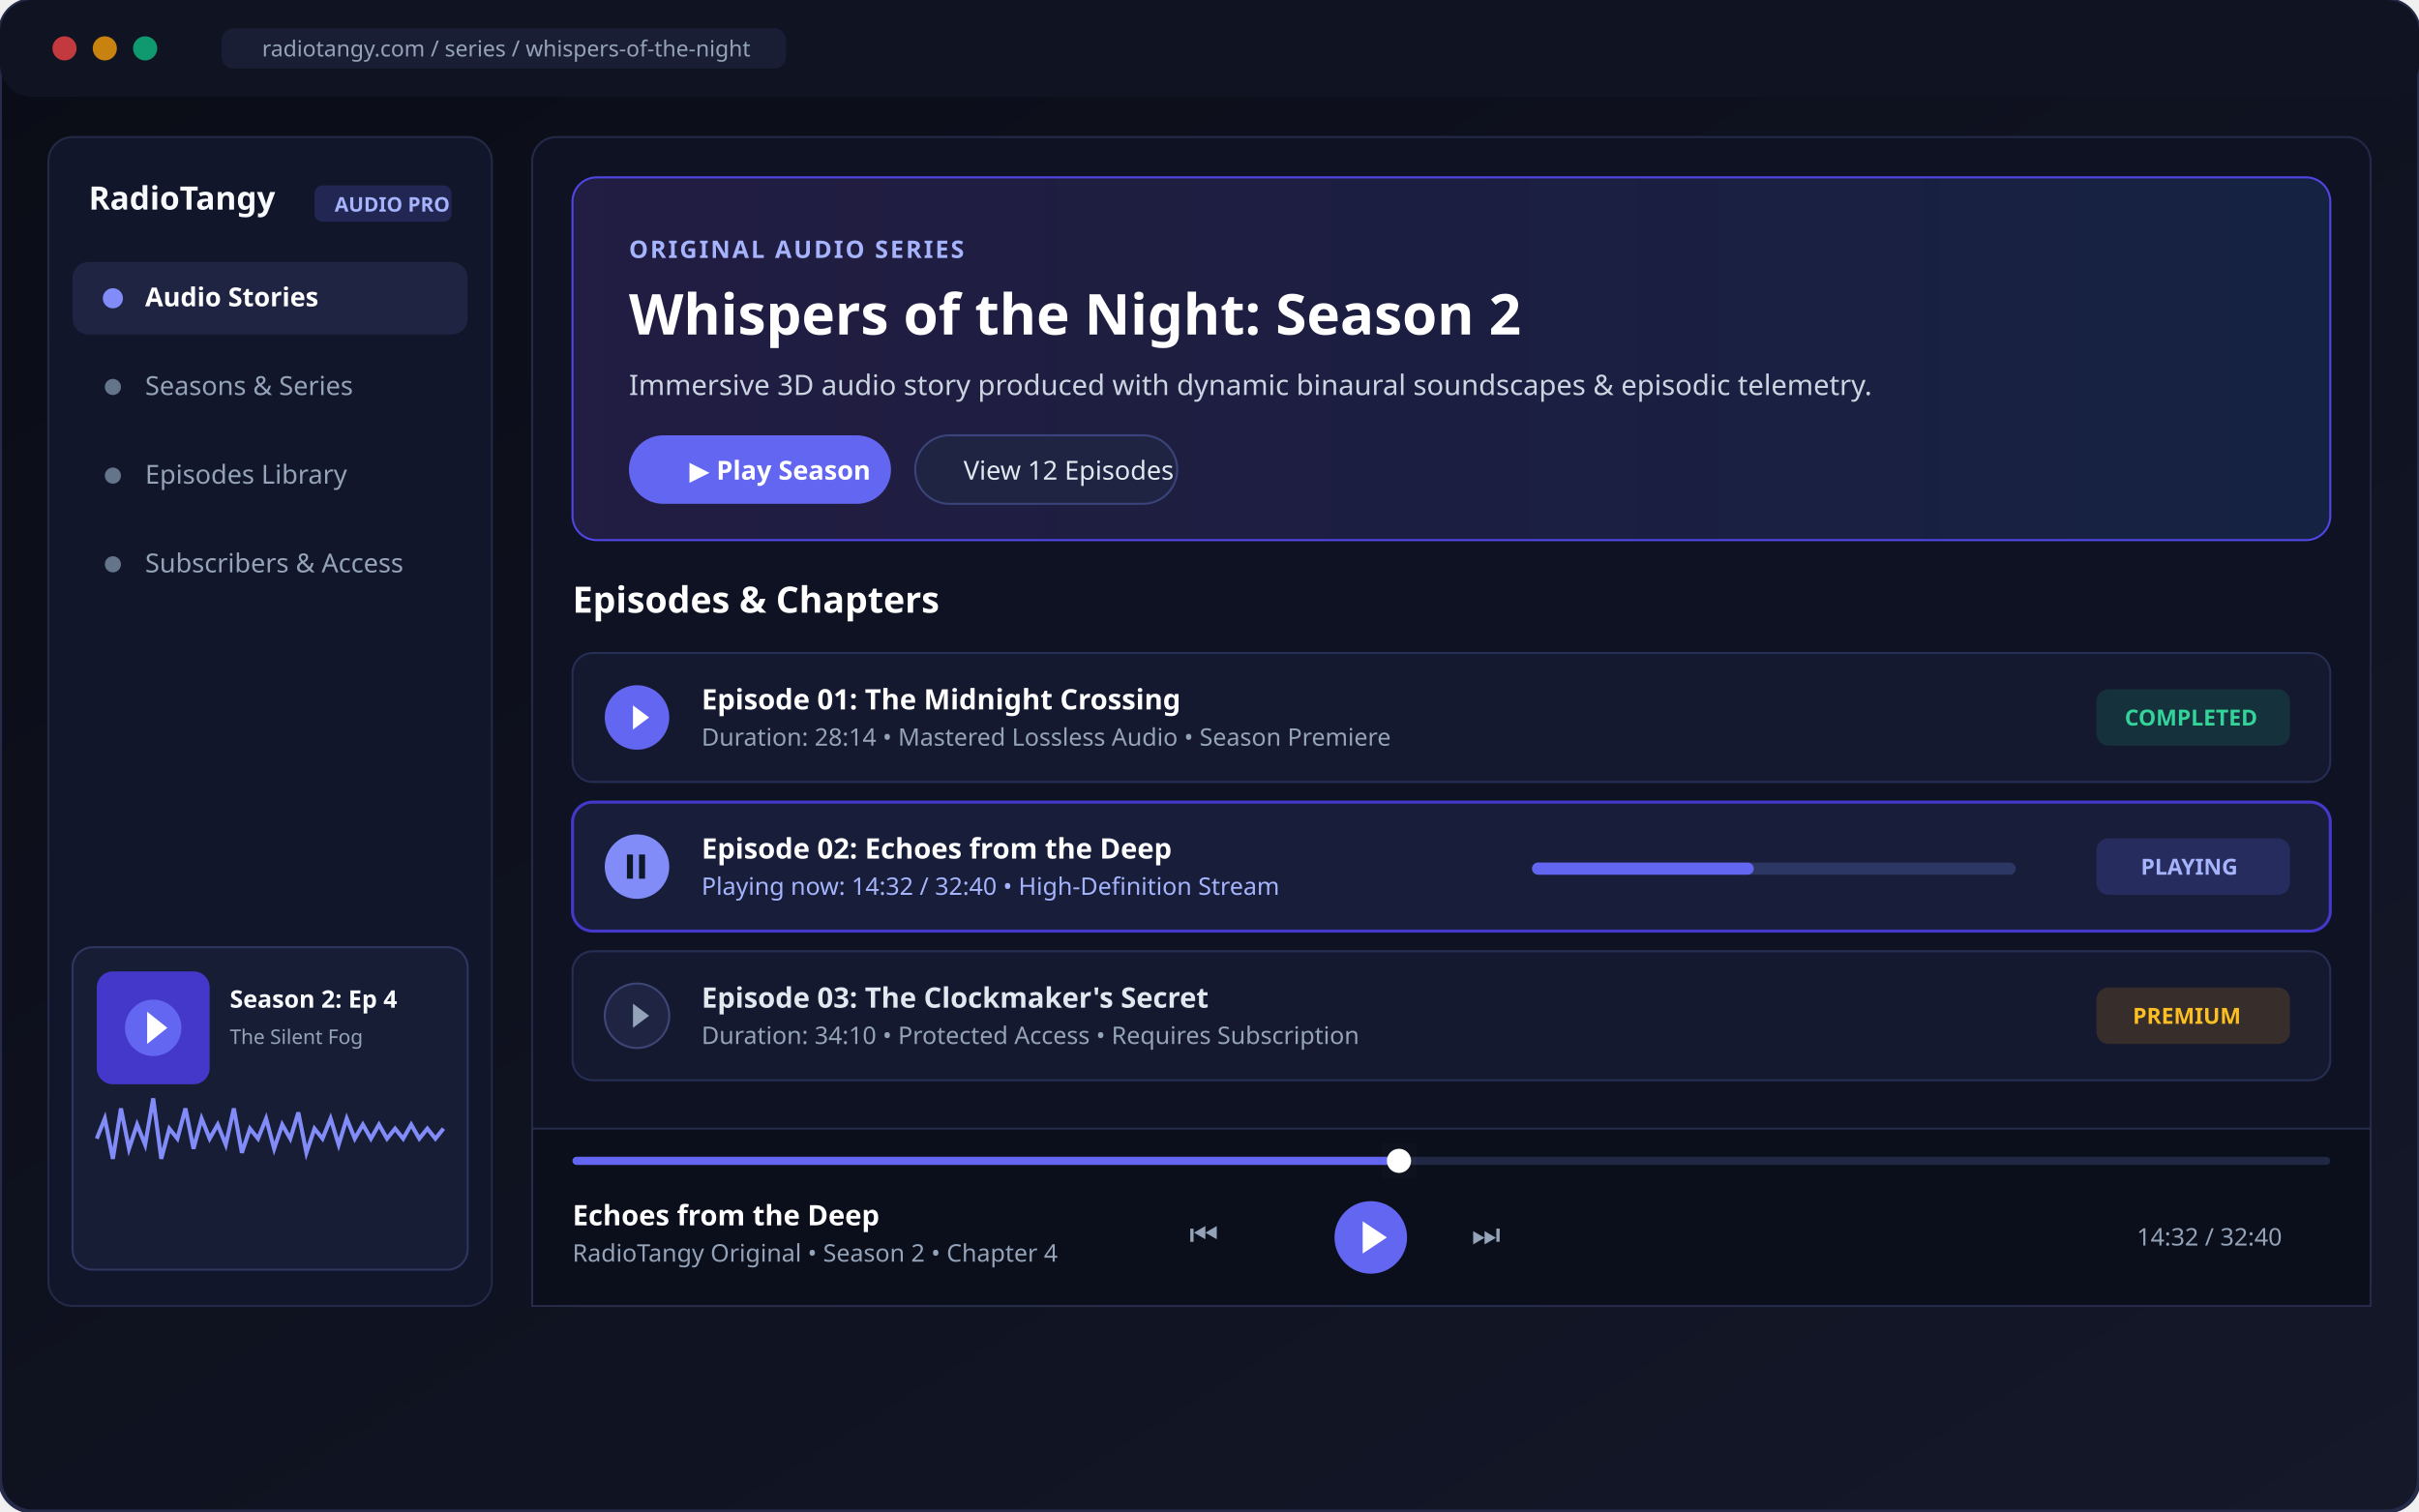
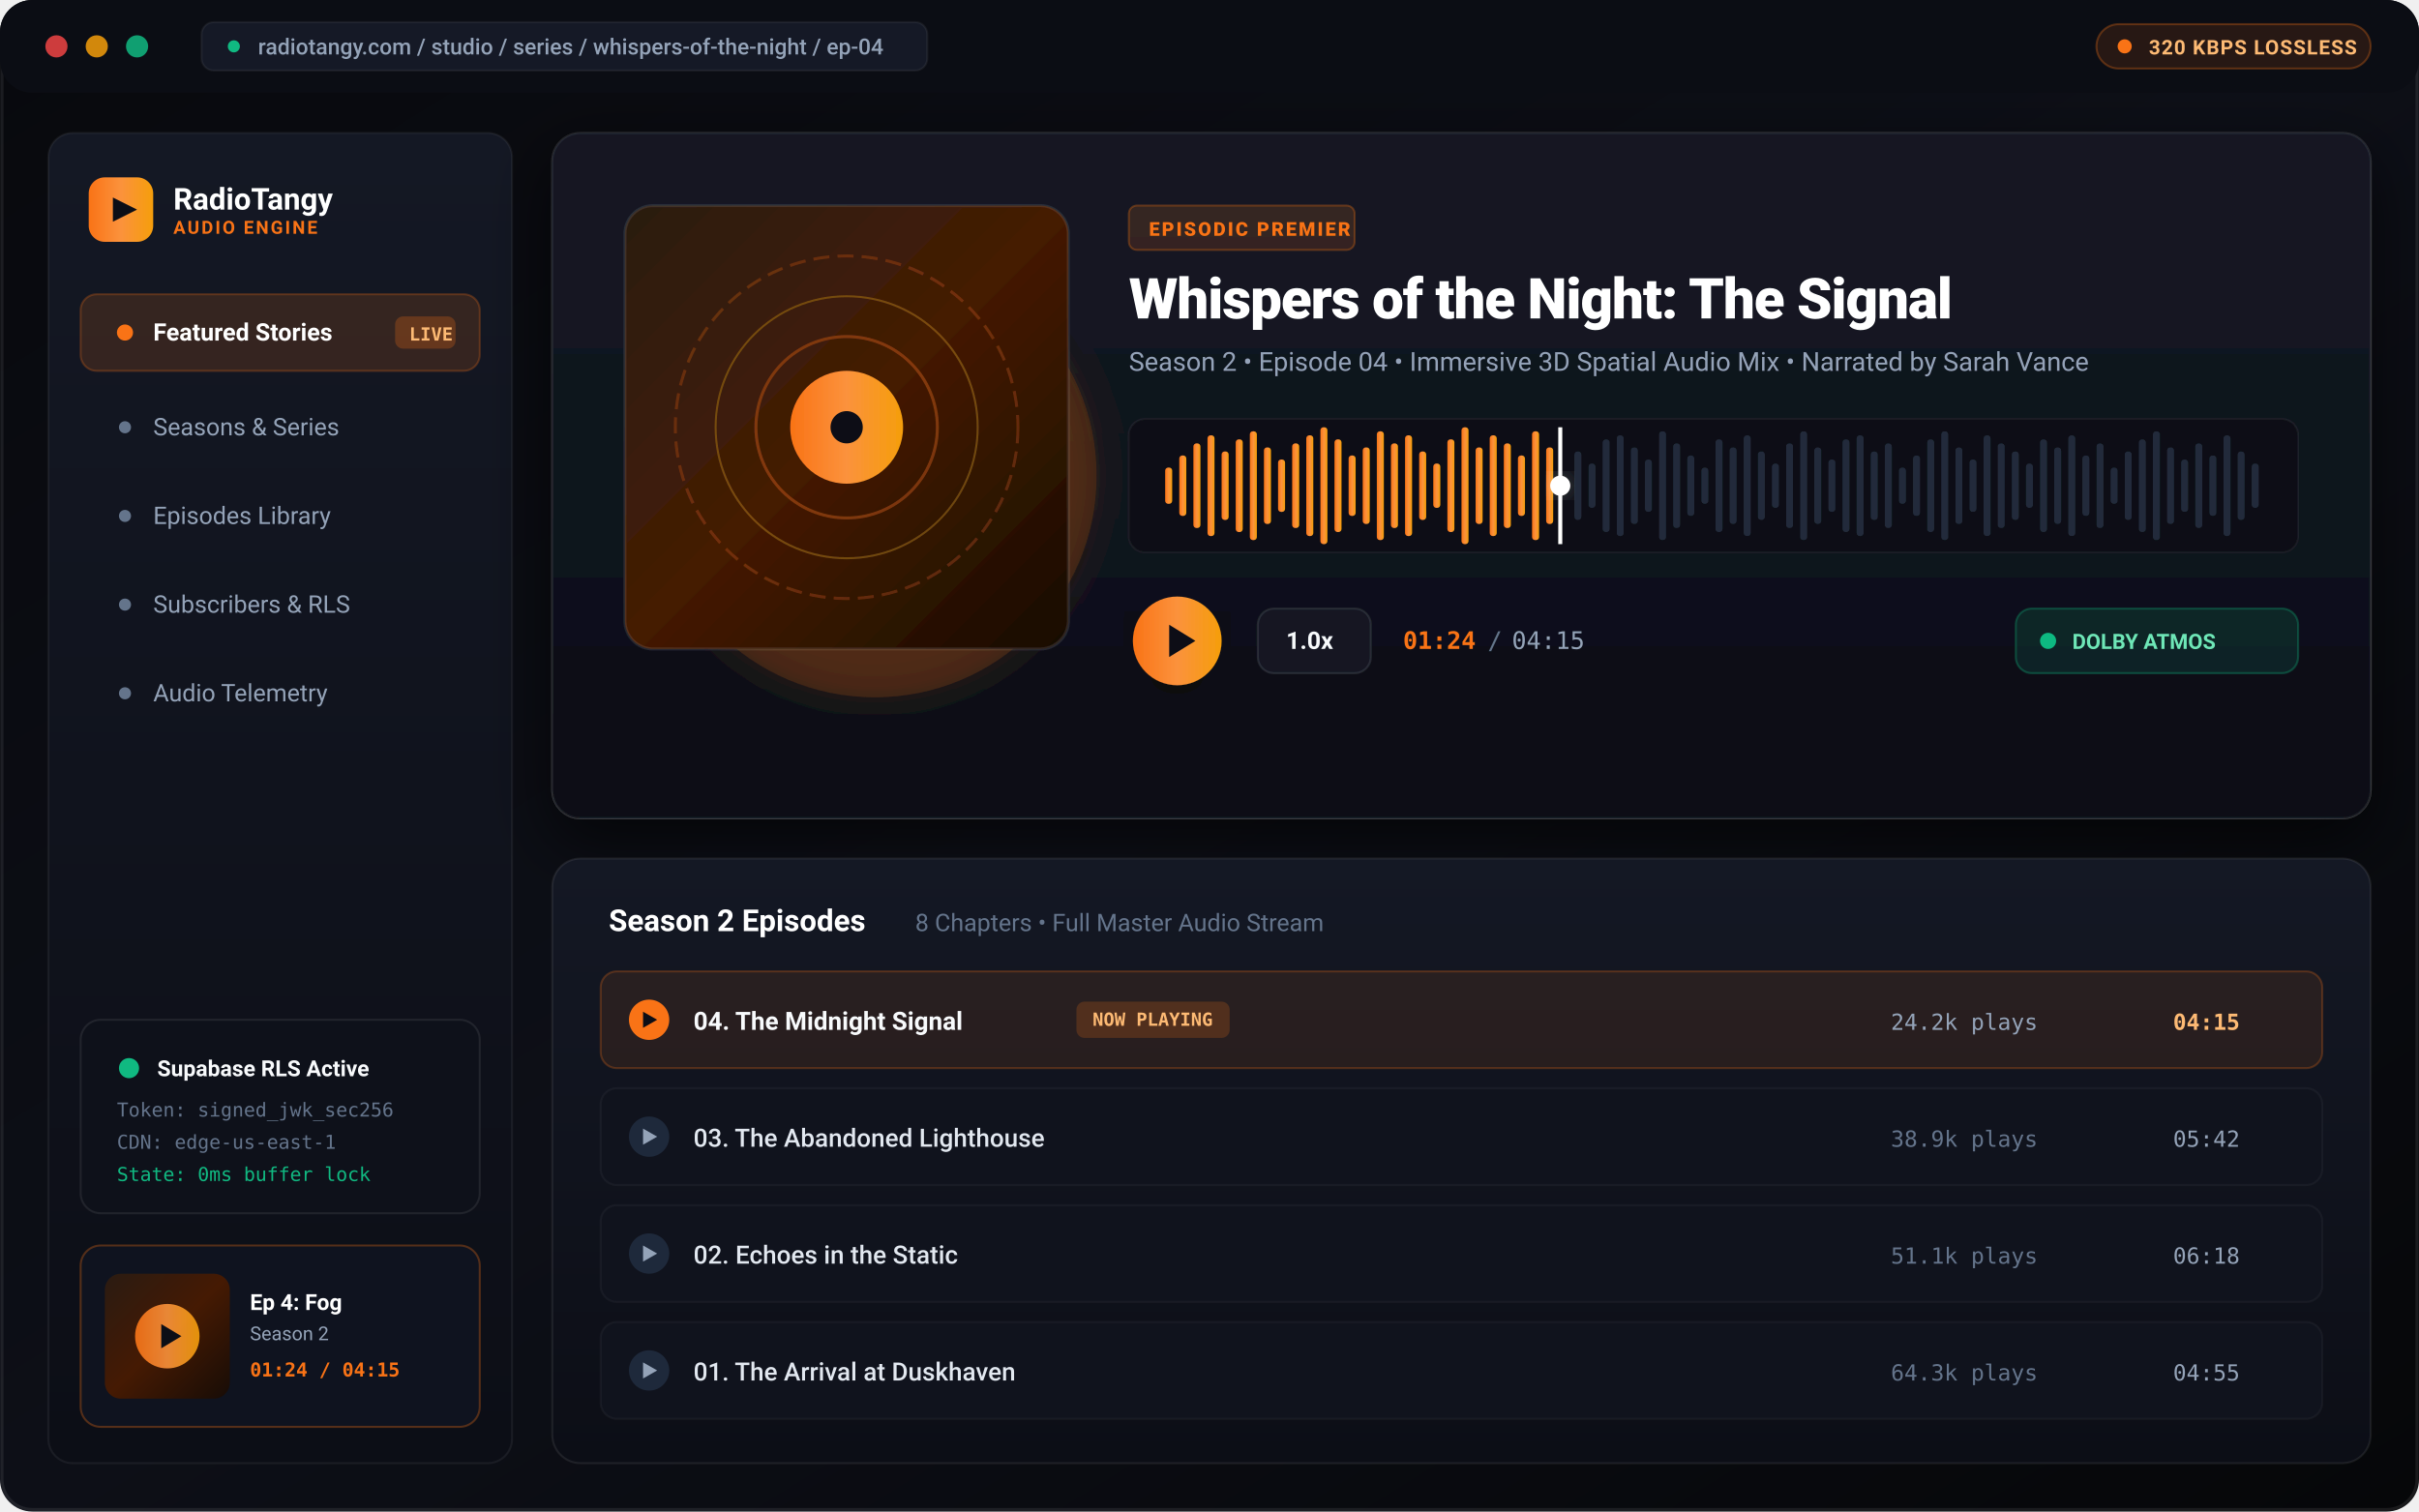
<svg xmlns="http://www.w3.org/2000/svg" viewBox="0 0 1200 750" width="100%" height="100%">
  <defs>
    <linearGradient id="rt-bg" x1="0%" y1="0%" x2="100%" y2="100%">
-       <stop offset="0%" stop-color="#0a0c16" />
-       <stop offset="100%" stop-color="#141829" />
-     </linearGradient>
-     <linearGradient id="rt-accent" x1="0%" y1="0%" x2="100%" y2="0%">
-       <stop offset="0%" stop-color="#8b5cf6" />
-       <stop offset="50%" stop-color="#6366f1" />
-       <stop offset="100%" stop-color="#3b82f6" />
-     </linearGradient>
-     <filter id="rt-glow" x="-20%" y="-20%" width="140%" height="140%">
-       <feGaussianBlur stdDeviation="16" result="blur" />
+       <stop offset="0%" stop-color="#08090d" />
+       <stop offset="50%" stop-color="#0d0f17" />
+       <stop offset="100%" stop-color="#060709" />
+     </linearGradient>
+     <linearGradient id="amber-glow" x1="0%" y1="0%" x2="100%" y2="0%">
+       <stop offset="0%" stop-color="#f97316" />
+       <stop offset="50%" stop-color="#fb923c" />
+       <stop offset="100%" stop-color="#f59e0b" />
+     </linearGradient>
+     <linearGradient id="card-surface" x1="0%" y1="0%" x2="0%" y2="100%">
+       <stop offset="0%" stop-color="#141824" />
+       <stop offset="100%" stop-color="#0c0e16" />
+     </linearGradient>
+     <linearGradient id="album-art" x1="0%" y1="0%" x2="100%" y2="100%">
+       <stop offset="0%" stop-color="#2a1b12" />
+       <stop offset="50%" stop-color="#451a03" />
+       <stop offset="100%" stop-color="#170c06" />
+     </linearGradient>
+     <filter id="soft-shadow" x="-10%" y="-10%" width="120%" height="120%">
+       <feDropShadow dx="0" dy="12" stdDeviation="16" flood-color="#000000" flood-opacity="0.65" />
+     </filter>
+     <filter id="amber-bloom" x="-20%" y="-20%" width="140%" height="140%">
+       <feGaussianBlur stdDeviation="8" result="blur" />
      <feComposite in="SourceGraphic" in2="blur" operator="over" />
    </filter>
  </defs>
  <rect width="1200" height="750" fill="url(#rt-bg)" rx="16" />
-   <rect width="1200" height="750" fill="none" stroke="#252b48" stroke-width="2" rx="16" />
-   <rect x="0" y="0" width="1200" height="48" fill="#101322" rx="16" />
-   <circle cx="32" cy="24" r="6" fill="#ef4444" opacity="0.8" />
-   <circle cx="52" cy="24" r="6" fill="#f59e0b" opacity="0.8" />
-   <circle cx="72" cy="24" r="6" fill="#10b981" opacity="0.8" />
-   <rect x="110" y="14" width="280" height="20" rx="6" fill="#1a1e35" />
-   <text x="130" y="28" fill="#94a3b8" font-family="system-ui, sans-serif" font-size="11" font-weight="500">radiotangy.com / series / whispers-of-the-night</text>
-   <rect x="24" y="68" width="220" height="580" rx="12" fill="#12162a" stroke="#232946" stroke-width="1" />
-   <text x="44" y="104" fill="#f8fafc" font-family="system-ui, sans-serif" font-size="16" font-weight="700">RadioTangy</text>
-   <rect x="156" y="92" width="68" height="18" rx="4" fill="#6366f1" opacity="0.2" />
-   <text x="166" y="105" fill="#a5b4fc" font-family="system-ui, sans-serif" font-size="10" font-weight="600">AUDIO PRO</text>
-   <rect x="36" y="130" width="196" height="36" rx="8" fill="#1e2442" />
-   <circle cx="56" cy="148" r="5" fill="#818cf8" />
-   <text x="72" y="152" fill="#ffffff" font-family="system-ui, sans-serif" font-size="13" font-weight="600">Audio Stories</text>
-   <rect x="36" y="174" width="196" height="36" rx="8" fill="transparent" />
-   <circle cx="56" cy="192" r="4" fill="#64748b" />
-   <text x="72" y="196" fill="#94a3b8" font-family="system-ui, sans-serif" font-size="13">Seasons &amp; Series</text>
-   <rect x="36" y="218" width="196" height="36" rx="8" fill="transparent" />
-   <circle cx="56" cy="236" r="4" fill="#64748b" />
-   <text x="72" y="240" fill="#94a3b8" font-family="system-ui, sans-serif" font-size="13">Episodes Library</text>
-   <rect x="36" y="262" width="196" height="36" rx="8" fill="transparent" />
-   <circle cx="56" cy="280" r="4" fill="#64748b" />
-   <text x="72" y="284" fill="#94a3b8" font-family="system-ui, sans-serif" font-size="13">Subscribers &amp; Access</text>
-   <rect x="36" y="470" width="196" height="160" rx="10" fill="#181d36" stroke="#2e365e" stroke-width="1" />
-   <rect x="48" y="482" width="56" height="56" rx="8" fill="#4338ca" />
-   <circle cx="76" cy="510" r="14" fill="#6366f1" />
-   <polygon points="73,502 83,510 73,518" fill="#ffffff" />
-   <text x="114" y="500" fill="#f8fafc" font-family="system-ui, sans-serif" font-size="12" font-weight="600">Season 2: Ep 4</text>
-   <text x="114" y="518" fill="#94a3b8" font-family="system-ui, sans-serif" font-size="10">The Silent Fog</text>
-   <path d="M48 565 L52 555 L56 575 L60 550 L64 570 L68 558 L72 568 L76 545 L80 575 L84 560 L88 565 L92 550 L96 570 L100 555 L104 565 L108 558 L112 568 L116 550 L120 572 L124 560 L128 565 L132 555 L136 570 L140 558 L144 565 L148 552 L152 572 L156 560 L160 565 L164 555 L168 568 L172 555 L176 565 L180 558 L184 565 L188 558 L192 565 L196 560 L200 565 L204 558 L208 565 L212 560 L216 565 L220 560" stroke="#818cf8" stroke-width="2" fill="none" />
-   <rect x="264" y="68" width="912" height="580" rx="12" fill="#0f1222" stroke="#232946" stroke-width="1" />
-   <rect x="284" y="88" width="872" height="180" rx="12" fill="url(#rt-accent)" opacity="0.15" />
-   <rect x="284" y="88" width="872" height="180" rx="12" stroke="#4f46e5" stroke-width="1" fill="none" />
-   <text x="312" y="128" fill="#a5b4fc" font-family="system-ui, sans-serif" font-size="12" font-weight="700" letter-spacing="1">ORIGINAL AUDIO SERIES</text>
-   <text x="312" y="166" fill="#ffffff" font-family="system-ui, sans-serif" font-size="28" font-weight="800">Whispers of the Night: Season 2</text>
-   <text x="312" y="196" fill="#cbd5e1" font-family="system-ui, sans-serif" font-size="14">Immersive 3D audio story produced with dynamic binaural soundscapes &amp; episodic telemetry.</text>
-   <rect x="312" y="216" width="130" height="34" rx="17" fill="#6366f1" />
-   <text x="342" y="238" fill="#ffffff" font-family="system-ui, sans-serif" font-size="13" font-weight="600">▶ Play Season</text>
-   <rect x="454" y="216" width="130" height="34" rx="17" fill="#1e2442" stroke="#3b447a" stroke-width="1" />
-   <text x="478" y="238" fill="#e2e8f0" font-family="system-ui, sans-serif" font-size="13">View 12 Episodes</text>
-   <text x="284" y="304" fill="#ffffff" font-family="system-ui, sans-serif" font-size="18" font-weight="700">Episodes &amp; Chapters</text>
-   <rect x="284" y="324" width="872" height="64" rx="10" fill="#151930" stroke="#262e54" stroke-width="1" />
-   <circle cx="316" cy="356" r="16" fill="#6366f1" />
-   <polygon points="314,350 322,356 314,362" fill="#ffffff" />
-   <text x="348" y="352" fill="#ffffff" font-family="system-ui, sans-serif" font-size="14" font-weight="600">Episode 01: The Midnight Crossing</text>
-   <text x="348" y="370" fill="#94a3b8" font-family="system-ui, sans-serif" font-size="12">Duration: 28:14 • Mastered Lossless Audio • Season Premiere</text>
-   <rect x="1040" y="342" width="96" height="28" rx="6" fill="#10b981" opacity="0.15" />
-   <text x="1054" y="360" fill="#34d399" font-family="system-ui, sans-serif" font-size="11" font-weight="600">COMPLETED</text>
-   <rect x="284" y="398" width="872" height="64" rx="10" fill="#181e3a" stroke="#4338ca" stroke-width="1.5" />
-   <circle cx="316" cy="430" r="16" fill="#818cf8" />
-   <rect x="311" y="424" width="3" height="12" fill="#0f172a" />
-   <rect x="317" y="424" width="3" height="12" fill="#0f172a" />
-   <text x="348" y="426" fill="#ffffff" font-family="system-ui, sans-serif" font-size="14" font-weight="600">Episode 02: Echoes from the Deep</text>
-   <text x="348" y="444" fill="#a5b4fc" font-family="system-ui, sans-serif" font-size="12">Playing now: 14:32 / 32:40 • High-Definition Stream</text>
-   <rect x="760" y="428" width="240" height="6" rx="3" fill="#2d3763" />
-   <rect x="760" y="428" width="110" height="6" rx="3" fill="#6366f1" />
-   <rect x="1040" y="416" width="96" height="28" rx="6" fill="#6366f1" opacity="0.2" />
-   <text x="1062" y="434" fill="#a5b4fc" font-family="system-ui, sans-serif" font-size="11" font-weight="600">PLAYING</text>
-   <rect x="284" y="472" width="872" height="64" rx="10" fill="#151930" stroke="#262e54" stroke-width="1" />
-   <circle cx="316" cy="504" r="16" fill="#1e2442" stroke="#3d4677" stroke-width="1" />
-   <polygon points="314,498 322,504 314,510" fill="#94a3b8" />
-   <text x="348" y="500" fill="#e2e8f0" font-family="system-ui, sans-serif" font-size="14" font-weight="600">Episode 03: The Clockmaker's Secret</text>
-   <text x="348" y="518" fill="#94a3b8" font-family="system-ui, sans-serif" font-size="12">Duration: 34:10 • Protected Access • Requires Subscription</text>
-   <rect x="1040" y="490" width="96" height="28" rx="6" fill="#f59e0b" opacity="0.15" />
-   <text x="1058" y="508" fill="#fbbf24" font-family="system-ui, sans-serif" font-size="11" font-weight="600">PREMIUM</text>
-   <rect x="264" y="560" width="912" height="88" rx="0" fill="#0b0e1b" stroke="#252b48" stroke-width="1" />
-   <rect x="284" y="574" width="872" height="4" rx="2" fill="#202742" />
-   <rect x="284" y="574" width="410" height="4" rx="2" fill="#6366f1" />
-   <circle cx="694" cy="576" r="6" fill="#ffffff" filter="url(#rt-glow)" />
-   <text x="284" y="608" fill="#ffffff" font-family="system-ui, sans-serif" font-size="14" font-weight="700">Echoes from the Deep</text>
-   <text x="284" y="626" fill="#94a3b8" font-family="system-ui, sans-serif" font-size="12">RadioTangy Original • Season 2 • Chapter 4</text>
-   <circle cx="680" cy="614" r="18" fill="#6366f1" />
-   <polygon points="676,606 688,614 676,622" fill="#ffffff" />
-   <text x="590" y="618" fill="#94a3b8" font-family="system-ui, sans-serif" font-size="16">⏮</text>
-   <text x="730" y="618" fill="#94a3b8" font-family="system-ui, sans-serif" font-size="16">⏭</text>
-   <text x="1060" y="618" fill="#94a3b8" font-family="system-ui, sans-serif" font-size="12">14:32 / 32:40</text>
+   <rect width="1198" height="748" x="1" y="1" fill="none" stroke="#ffffff" stroke-opacity="0.08" stroke-width="1.5" rx="15" />
+   <rect x="0" y="0" width="1200" height="46" fill="#0b0d14" rx="16" />
+   <circle cx="28" cy="23" r="5.5" fill="#ef4444" opacity="0.85" />
+   <circle cx="48" cy="23" r="5.5" fill="#f59e0b" opacity="0.85" />
+   <circle cx="68" cy="23" r="5.5" fill="#10b981" opacity="0.85" />
+   <rect x="100" y="11" width="360" height="24" rx="6" fill="#151926" stroke="#ffffff" stroke-opacity="0.06" stroke-width="1" />
+   <circle cx="116" cy="23" r="3" fill="#10b981" />
+   <text x="128" y="27" fill="#94a3b8" font-family="-apple-system, BlinkMacSystemFont, 'Segoe UI', Roboto, sans-serif" font-size="11" font-weight="500">
+     radiotangy.com / studio / series / whispers-of-the-night / ep-04
+   </text>
+   <rect x="1040" y="12" width="136" height="22" rx="11" fill="#f97316" fill-opacity="0.12" stroke="#f97316" stroke-opacity="0.3" stroke-width="1" />
+   <circle cx="1054" cy="23" r="3.5" fill="#f97316" />
+   <text x="1066" y="27" fill="#fdba74" font-family="-apple-system, BlinkMacSystemFont, 'Segoe UI', Roboto, sans-serif" font-size="10" font-weight="700" letter-spacing="0.5">
+     320 KBPS LOSSLESS
+   </text>
+   <g transform="translate(24, 66)">
+     <rect width="230" height="660" rx="12" fill="url(#card-surface)" stroke="#ffffff" stroke-opacity="0.06" stroke-width="1" />
+     <rect x="20" y="22" width="32" height="32" rx="8" fill="url(#amber-glow)" />
+     <polygon points="32,32 44,38 32,44" fill="#0c0e16" />
+     <text x="62" y="38" fill="#ffffff" font-family="-apple-system, BlinkMacSystemFont, 'Segoe UI', Roboto, sans-serif" font-size="15" font-weight="700">RadioTangy</text>
+     <text x="62" y="50" fill="#f97316" font-family="-apple-system, BlinkMacSystemFont, 'Segoe UI', Roboto, sans-serif" font-size="9" font-weight="600" letter-spacing="1">AUDIO ENGINE</text>
+     <g transform="translate(16, 80)">
+       <rect width="198" height="38" rx="8" fill="#f97316" fill-opacity="0.15" stroke="#f97316" stroke-opacity="0.25" stroke-width="1" />
+       <circle cx="22" cy="19" r="4" fill="#f97316" />
+       <text x="36" y="23" fill="#ffffff" font-family="-apple-system, BlinkMacSystemFont, 'Segoe UI', Roboto, sans-serif" font-size="12" font-weight="600">Featured Stories</text>
+       <rect x="156" y="11" width="30" height="16" rx="4" fill="#f97316" fill-opacity="0.25" />
+       <text x="163" y="23" fill="#fdba74" font-family="monospace" font-size="9" font-weight="700">LIVE</text>
+       <g transform="translate(0, 48)">
+         <rect width="198" height="36" rx="8" fill="transparent" />
+         <circle cx="22" cy="18" r="3" fill="#64748b" />
+         <text x="36" y="22" fill="#94a3b8" font-family="-apple-system, BlinkMacSystemFont, 'Segoe UI', Roboto, sans-serif" font-size="12">Seasons &amp; Series</text>
+       </g>
+       <g transform="translate(0, 92)">
+         <rect width="198" height="36" rx="8" fill="transparent" />
+         <circle cx="22" cy="18" r="3" fill="#64748b" />
+         <text x="36" y="22" fill="#94a3b8" font-family="-apple-system, BlinkMacSystemFont, 'Segoe UI', Roboto, sans-serif" font-size="12">Episodes Library</text>
+       </g>
+       <g transform="translate(0, 136)">
+         <rect width="198" height="36" rx="8" fill="transparent" />
+         <circle cx="22" cy="18" r="3" fill="#64748b" />
+         <text x="36" y="22" fill="#94a3b8" font-family="-apple-system, BlinkMacSystemFont, 'Segoe UI', Roboto, sans-serif" font-size="12">Subscribers &amp; RLS</text>
+       </g>
+       <g transform="translate(0, 180)">
+         <rect width="198" height="36" rx="8" fill="transparent" />
+         <circle cx="22" cy="18" r="3" fill="#64748b" />
+         <text x="36" y="22" fill="#94a3b8" font-family="-apple-system, BlinkMacSystemFont, 'Segoe UI', Roboto, sans-serif" font-size="12">Audio Telemetry</text>
+       </g>
+     </g>
+     <g transform="translate(16, 440)">
+       <rect width="198" height="96" rx="10" fill="#0e111a" stroke="#ffffff" stroke-opacity="0.08" stroke-width="1" />
+       <circle cx="24" cy="24" r="5" fill="#10b981" />
+       <text x="38" y="28" fill="#f8fafc" font-family="-apple-system, BlinkMacSystemFont, 'Segoe UI', Roboto, sans-serif" font-size="11" font-weight="700">Supabase RLS Active</text>
+       <text x="18" y="48" fill="#64748b" font-family="monospace" font-size="9.5">Token: signed_jwk_sec256</text>
+       <text x="18" y="64" fill="#64748b" font-family="monospace" font-size="9.5">CDN: edge-us-east-1</text>
+       <text x="18" y="80" fill="#10b981" font-family="monospace" font-size="9.5">State: 0ms buffer lock</text>
+     </g>
+     <g transform="translate(16, 552)">
+       <rect width="198" height="90" rx="10" fill="#0f131f" stroke="#f97316" stroke-opacity="0.3" stroke-width="1" />
+       <rect x="12" y="14" width="62" height="62" rx="8" fill="url(#album-art)" />
+       <circle cx="43" cy="45" r="16" fill="url(#amber-glow)" opacity="0.9" />
+       <polygon points="40,39 50,45 40,51" fill="#0c0e16" />
+       <text x="84" y="32" fill="#ffffff" font-family="-apple-system, BlinkMacSystemFont, 'Segoe UI', Roboto, sans-serif" font-size="11" font-weight="700">Ep 4: Fog</text>
+       <text x="84" y="47" fill="#94a3b8" font-family="-apple-system, BlinkMacSystemFont, 'Segoe UI', Roboto, sans-serif" font-size="9.5">Season 2</text>
+       <text x="84" y="65" fill="#f97316" font-family="monospace" font-size="9.5" font-weight="700">01:24 / 04:15</text>
+     </g>
+   </g>
+   <g transform="translate(274, 66)">
+     <g filter="url(#soft-shadow)">
+       <rect width="902" height="340" rx="14" fill="url(#card-surface)" stroke="#ffffff" stroke-opacity="0.08" stroke-width="1" />
+       <circle cx="160" cy="170" r="110" fill="#f97316" fill-opacity="0.15" filter="url(#amber-bloom)" />
+       <rect x="36" y="36" width="220" height="220" rx="14" fill="url(#album-art)" stroke="#ffffff" stroke-opacity="0.1" stroke-width="1.5" />
+       <circle cx="146" cy="146" r="85" fill="none" stroke="#f97316" stroke-opacity="0.25" stroke-width="1.5" stroke-dasharray="8 4" />
+       <circle cx="146" cy="146" r="65" fill="none" stroke="#fbbf24" stroke-opacity="0.3" stroke-width="1" />
+       <circle cx="146" cy="146" r="45" fill="none" stroke="#f97316" stroke-opacity="0.35" stroke-width="1.5" />
+       <circle cx="146" cy="146" r="28" fill="url(#amber-glow)" />
+       <circle cx="146" cy="146" r="8" fill="#0c0e16" />
+       <g transform="translate(286, 36)">
+         <rect width="112" height="22" rx="4" fill="#f97316" fill-opacity="0.15" stroke="#f97316" stroke-opacity="0.3" stroke-width="1" />
+         <text x="10" y="15" fill="#f97316" font-family="-apple-system, BlinkMacSystemFont, 'Segoe UI', Roboto, sans-serif" font-size="9.5" font-weight="800" letter-spacing="1">
+           EPISODIC PREMIER
+         </text>
+         <text x="0" y="56" fill="#ffffff" font-family="-apple-system, BlinkMacSystemFont, 'Segoe UI', Roboto, sans-serif" font-size="28" font-weight="800" letter-spacing="-0.5">
+           Whispers of the Night: The Signal
+         </text>
+         <text x="0" y="82" fill="#94a3b8" font-family="-apple-system, BlinkMacSystemFont, 'Segoe UI', Roboto, sans-serif" font-size="13" font-weight="400">
+           Season 2 • Episode 04 • Immersive 3D Spatial Audio Mix • Narrated by Sarah Vance
+         </text>
+         <g transform="translate(0, 106)">
+           <rect width="580" height="66" rx="8" fill="#090b12" stroke="#ffffff" stroke-opacity="0.06" stroke-width="1" />
+           <g fill="url(#amber-glow)">
+             <rect x="18" y="24" width="3.5" height="18" rx="1.5" />
+             <rect x="25" y="18" width="3.5" height="30" rx="1.5" />
+             <rect x="32" y="12" width="3.5" height="42" rx="1.5" />
+             <rect x="39" y="8" width="3.5" height="50" rx="1.5" />
+             <rect x="46" y="16" width="3.5" height="34" rx="1.5" />
+             <rect x="53" y="10" width="3.5" height="46" rx="1.5" />
+             <rect x="60" y="6" width="3.5" height="54" rx="1.5" />
+             <rect x="67" y="14" width="3.5" height="38" rx="1.5" />
+             <rect x="74" y="20" width="3.5" height="26" rx="1.5" />
+             <rect x="81" y="12" width="3.5" height="42" rx="1.5" />
+             <rect x="88" y="8" width="3.5" height="50" rx="1.5" />
+             <rect x="95" y="4" width="3.5" height="58" rx="1.5" />
+             <rect x="102" y="10" width="3.5" height="46" rx="1.5" />
+             <rect x="109" y="18" width="3.5" height="30" rx="1.5" />
+             <rect x="116" y="14" width="3.5" height="38" rx="1.5" />
+             <rect x="123" y="6" width="3.5" height="54" rx="1.5" />
+             <rect x="130" y="12" width="3.5" height="42" rx="1.5" />
+             <rect x="137" y="8" width="3.5" height="50" rx="1.5" />
+             <rect x="144" y="16" width="3.5" height="34" rx="1.5" />
+             <rect x="151" y="22" width="3.5" height="22" rx="1.5" />
+             <rect x="158" y="10" width="3.5" height="46" rx="1.5" />
+             <rect x="165" y="4" width="3.5" height="58" rx="1.5" />
+             <rect x="172" y="14" width="3.5" height="38" rx="1.5" />
+             <rect x="179" y="8" width="3.5" height="50" rx="1.5" />
+             <rect x="186" y="12" width="3.5" height="42" rx="1.5" />
+             <rect x="193" y="18" width="3.5" height="30" rx="1.5" />
+             <rect x="200" y="6" width="3.5" height="54" rx="1.5" />
+             <rect x="207" y="14" width="3.5" height="38" rx="1.5" />
+           </g>
+           <line x1="214" y1="4" x2="214" y2="62" stroke="#ffffff" stroke-width="2" />
+           <circle cx="214" cy="33" r="5" fill="#ffffff" filter="url(#amber-bloom)" />
+           <g fill="#334155" opacity="0.6">
+             <rect x="221" y="16" width="3.5" height="34" rx="1.5" />
+             <rect x="228" y="22" width="3.5" height="22" rx="1.5" />
+             <rect x="235" y="10" width="3.5" height="46" rx="1.5" />
+             <rect x="242" y="8" width="3.5" height="50" rx="1.5" />
+             <rect x="249" y="14" width="3.5" height="38" rx="1.5" />
+             <rect x="256" y="20" width="3.5" height="26" rx="1.5" />
+             <rect x="263" y="6" width="3.5" height="54" rx="1.5" />
+             <rect x="270" y="12" width="3.5" height="42" rx="1.5" />
+             <rect x="277" y="18" width="3.5" height="30" rx="1.5" />
+             <rect x="284" y="24" width="3.5" height="18" rx="1.5" />
+             <rect x="291" y="10" width="3.5" height="46" rx="1.5" />
+             <rect x="298" y="14" width="3.5" height="38" rx="1.5" />
+             <rect x="305" y="8" width="3.5" height="50" rx="1.5" />
+             <rect x="312" y="16" width="3.5" height="34" rx="1.5" />
+             <rect x="319" y="22" width="3.5" height="22" rx="1.5" />
+             <rect x="326" y="12" width="3.5" height="42" rx="1.5" />
+             <rect x="333" y="6" width="3.5" height="54" rx="1.5" />
+             <rect x="340" y="14" width="3.5" height="38" rx="1.5" />
+             <rect x="347" y="20" width="3.5" height="26" rx="1.5" />
+             <rect x="354" y="10" width="3.5" height="46" rx="1.5" />
+             <rect x="361" y="8" width="3.5" height="50" rx="1.5" />
+             <rect x="368" y="16" width="3.5" height="34" rx="1.5" />
+             <rect x="375" y="12" width="3.5" height="42" rx="1.5" />
+             <rect x="382" y="24" width="3.5" height="18" rx="1.5" />
+             <rect x="389" y="18" width="3.5" height="30" rx="1.5" />
+             <rect x="396" y="10" width="3.5" height="46" rx="1.5" />
+             <rect x="403" y="6" width="3.5" height="54" rx="1.5" />
+             <rect x="410" y="14" width="3.5" height="38" rx="1.5" />
+             <rect x="417" y="20" width="3.5" height="26" rx="1.5" />
+             <rect x="424" y="8" width="3.5" height="50" rx="1.5" />
+             <rect x="431" y="12" width="3.5" height="42" rx="1.5" />
+             <rect x="438" y="16" width="3.5" height="34" rx="1.5" />
+             <rect x="445" y="22" width="3.5" height="22" rx="1.5" />
+             <rect x="452" y="10" width="3.5" height="46" rx="1.5" />
+             <rect x="459" y="14" width="3.5" height="38" rx="1.5" />
+             <rect x="466" y="8" width="3.5" height="50" rx="1.5" />
+             <rect x="473" y="18" width="3.5" height="30" rx="1.5" />
+             <rect x="480" y="12" width="3.5" height="42" rx="1.5" />
+             <rect x="487" y="24" width="3.5" height="18" rx="1.5" />
+             <rect x="494" y="16" width="3.5" height="34" rx="1.5" />
+             <rect x="501" y="10" width="3.5" height="46" rx="1.5" />
+             <rect x="508" y="6" width="3.5" height="54" rx="1.5" />
+             <rect x="515" y="14" width="3.5" height="38" rx="1.5" />
+             <rect x="522" y="20" width="3.5" height="26" rx="1.5" />
+             <rect x="529" y="12" width="3.5" height="42" rx="1.5" />
+             <rect x="536" y="18" width="3.5" height="30" rx="1.5" />
+             <rect x="543" y="8" width="3.5" height="50" rx="1.5" />
+             <rect x="550" y="16" width="3.5" height="34" rx="1.5" />
+             <rect x="557" y="22" width="3.5" height="22" rx="1.5" />
+           </g>
+         </g>
+         <g transform="translate(0, 192)">
+           <circle cx="24" cy="24" r="22" fill="url(#amber-glow)" filter="url(#soft-shadow)" />
+           <polygon points="20,16 33,24 20,32" fill="#0c0e16" />
+           <rect x="64" y="8" width="56" height="32" rx="8" fill="#141824" stroke="#ffffff" stroke-opacity="0.1" stroke-width="1" />
+           <text x="78" y="28" fill="#f8fafc" font-family="-apple-system, BlinkMacSystemFont, 'Segoe UI', Roboto, sans-serif" font-size="12" font-weight="700">1.0x</text>
+           <text x="136" y="28" fill="#f97316" font-family="monospace" font-size="12" font-weight="700">01:24</text>
+           <text x="178" y="28" fill="#64748b" font-family="monospace" font-size="12">/</text>
+           <text x="190" y="28" fill="#94a3b8" font-family="monospace" font-size="12">04:15</text>
+           <rect x="440" y="8" width="140" height="32" rx="8" fill="#10b981" fill-opacity="0.12" stroke="#10b981" stroke-opacity="0.3" stroke-width="1" />
+           <circle cx="456" cy="24" r="4" fill="#10b981" />
+           <text x="468" y="28" fill="#6ee7b7" font-family="-apple-system, BlinkMacSystemFont, 'Segoe UI', Roboto, sans-serif" font-size="10.5" font-weight="700">DOLBY ATMOS</text>
+         </g>
+       </g>
+     </g>
+     <g transform="translate(0, 360)">
+       <rect width="902" height="300" rx="14" fill="url(#card-surface)" stroke="#ffffff" stroke-opacity="0.08" stroke-width="1" />
+       <text x="28" y="36" fill="#ffffff" font-family="-apple-system, BlinkMacSystemFont, 'Segoe UI', Roboto, sans-serif" font-size="15" font-weight="700">Season 2 Episodes</text>
+       <text x="180" y="36" fill="#64748b" font-family="-apple-system, BlinkMacSystemFont, 'Segoe UI', Roboto, sans-serif" font-size="12">8 Chapters • Full Master Audio Stream</text>
+       <g transform="translate(24, 56)">
+         <rect width="854" height="48" rx="8" fill="#f97316" fill-opacity="0.1" stroke="#f97316" stroke-opacity="0.25" stroke-width="1" />
+         <circle cx="24" cy="24" r="10" fill="#f97316" />
+         <polygon points="21,20 28,24 21,28" fill="#0c0e16" />
+         <text x="46" y="29" fill="#f8fafc" font-family="-apple-system, BlinkMacSystemFont, 'Segoe UI', Roboto, sans-serif" font-size="12.5" font-weight="600">04. The Midnight Signal</text>
+         <rect x="236" y="15" width="76" height="18" rx="4" fill="#f97316" fill-opacity="0.2" />
+         <text x="244" y="27" fill="#fdba74" font-family="monospace" font-size="9" font-weight="700">NOW PLAYING</text>
+         <text x="640" y="29" fill="#94a3b8" font-family="monospace" font-size="11">24.2k plays</text>
+         <text x="780" y="29" fill="#fdba74" font-family="monospace" font-size="11" font-weight="700">04:15</text>
+       </g>
+       <g transform="translate(24, 114)">
+         <rect width="854" height="48" rx="8" fill="#10131d" stroke="#ffffff" stroke-opacity="0.04" stroke-width="1" />
+         <circle cx="24" cy="24" r="10" fill="#1e293b" />
+         <polygon points="21,20 28,24 21,28" fill="#94a3b8" />
+         <text x="46" y="29" fill="#e2e8f0" font-family="-apple-system, BlinkMacSystemFont, 'Segoe UI', Roboto, sans-serif" font-size="12.5" font-weight="500">03. The Abandoned Lighthouse</text>
+         <text x="640" y="29" fill="#64748b" font-family="monospace" font-size="11">38.9k plays</text>
+         <text x="780" y="29" fill="#94a3b8" font-family="monospace" font-size="11">05:42</text>
+       </g>
+       <g transform="translate(24, 172)">
+         <rect width="854" height="48" rx="8" fill="#10131d" stroke="#ffffff" stroke-opacity="0.04" stroke-width="1" />
+         <circle cx="24" cy="24" r="10" fill="#1e293b" />
+         <polygon points="21,20 28,24 21,28" fill="#94a3b8" />
+         <text x="46" y="29" fill="#e2e8f0" font-family="-apple-system, BlinkMacSystemFont, 'Segoe UI', Roboto, sans-serif" font-size="12.5" font-weight="500">02. Echoes in the Static</text>
+         <text x="640" y="29" fill="#64748b" font-family="monospace" font-size="11">51.1k plays</text>
+         <text x="780" y="29" fill="#94a3b8" font-family="monospace" font-size="11">06:18</text>
+       </g>
+       <g transform="translate(24, 230)">
+         <rect width="854" height="48" rx="8" fill="#10131d" stroke="#ffffff" stroke-opacity="0.04" stroke-width="1" />
+         <circle cx="24" cy="24" r="10" fill="#1e293b" />
+         <polygon points="21,20 28,24 21,28" fill="#94a3b8" />
+         <text x="46" y="29" fill="#e2e8f0" font-family="-apple-system, BlinkMacSystemFont, 'Segoe UI', Roboto, sans-serif" font-size="12.5" font-weight="500">01. The Arrival at Duskhaven</text>
+         <text x="640" y="29" fill="#64748b" font-family="monospace" font-size="11">64.3k plays</text>
+         <text x="780" y="29" fill="#94a3b8" font-family="monospace" font-size="11">04:55</text>
+       </g>
+     </g>
+   </g>
</svg>
